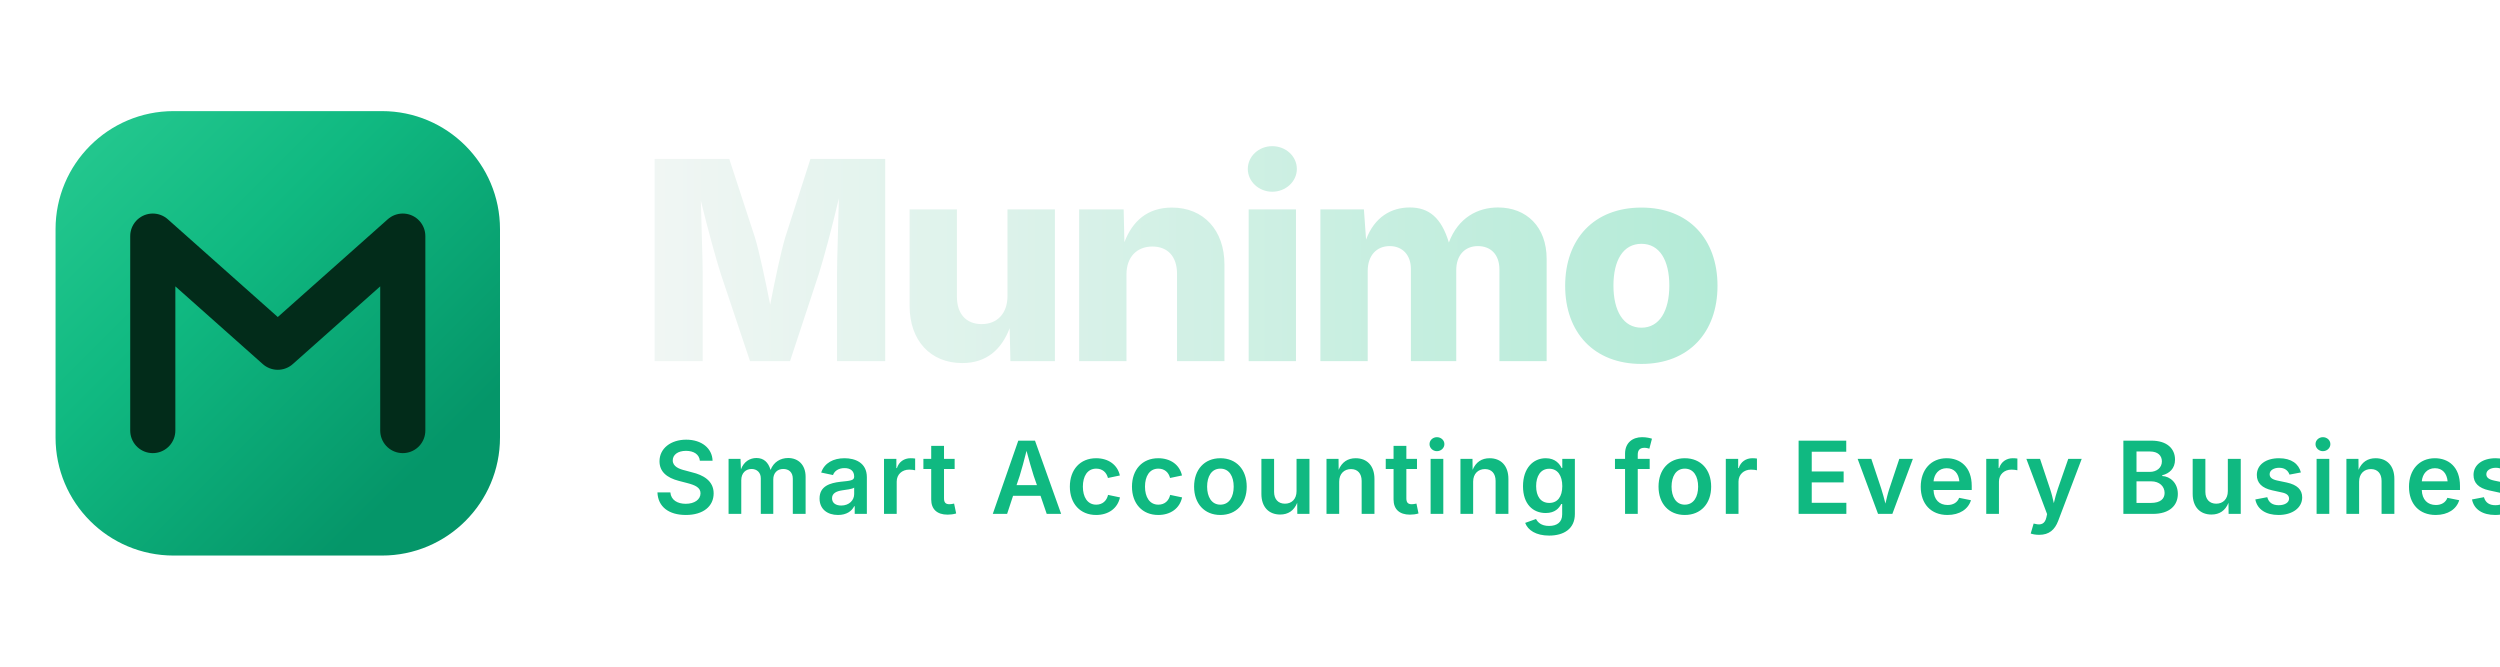
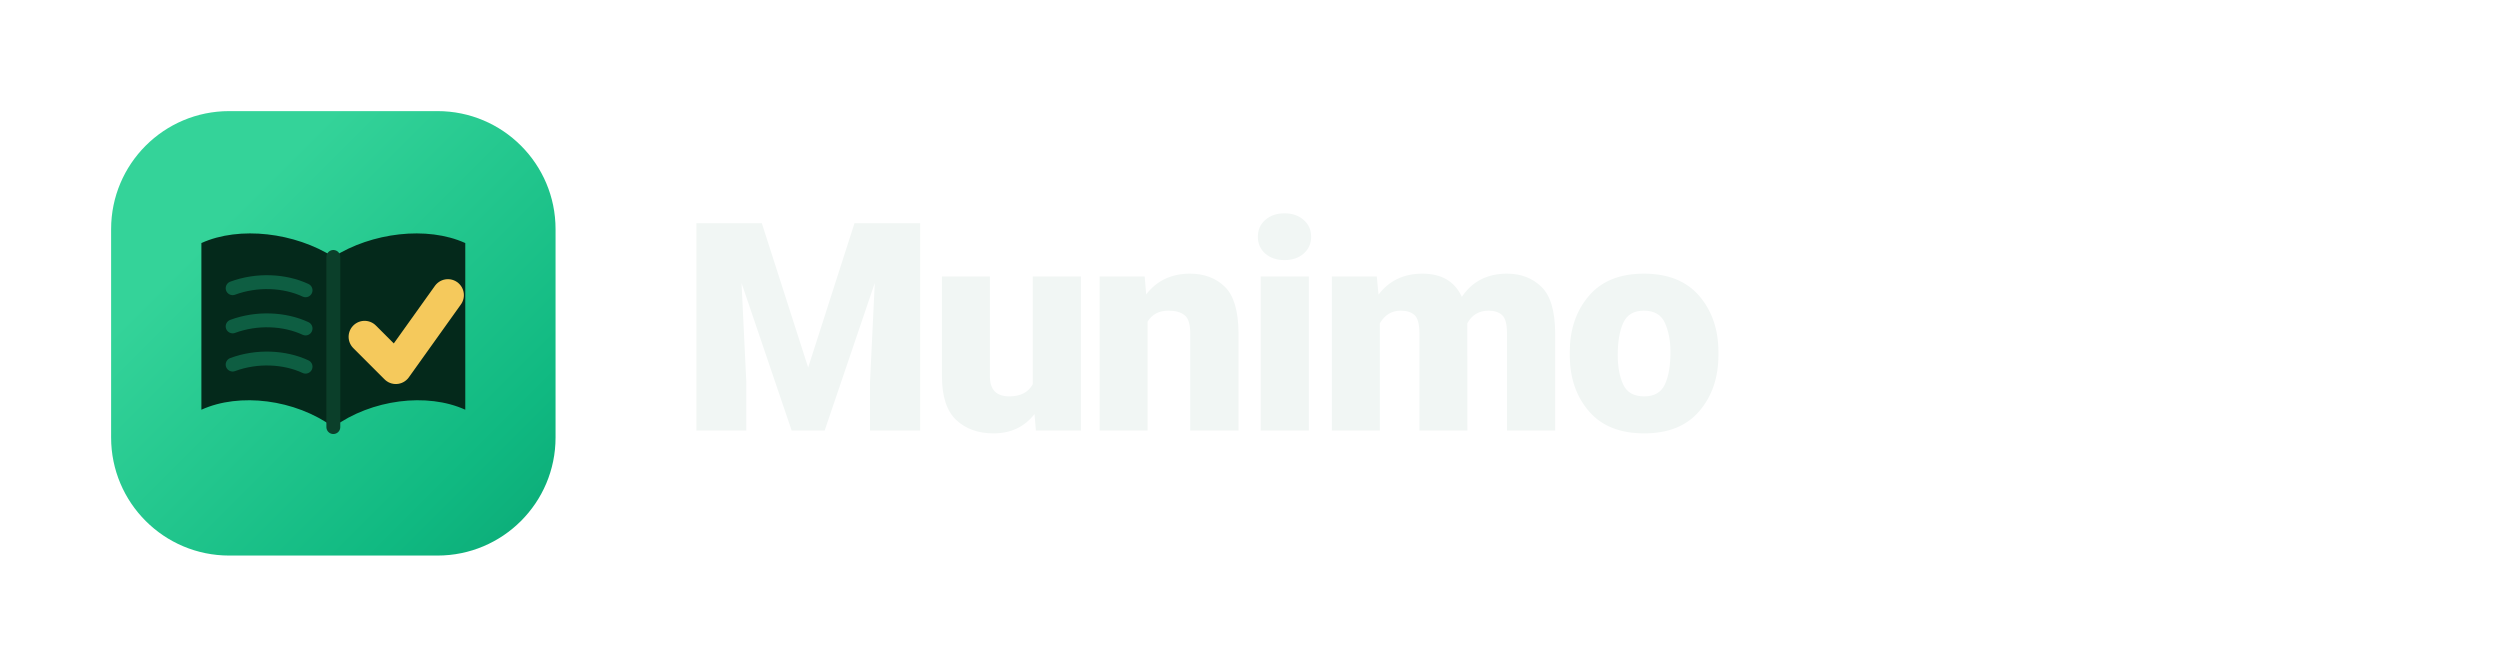
- <svg xmlns="http://www.w3.org/2000/svg" width="360" height="96" viewBox="0 0 360 96" role="img" aria-label="Munimo — Smart Accounting for Every Business">
+ <svg xmlns="http://www.w3.org/2000/svg" width="360" height="96" viewBox="0 0 360 96" role="img" aria-label="Munimo">
  <defs>
-     <linearGradient id="mark" x1="0" y1="0" x2="64" y2="64" gradientUnits="userSpaceOnUse">
+     <linearGradient id="mg" x1="16" y1="16" x2="80" y2="80" gradientUnits="userSpaceOnUse">
      <stop offset="0" stop-color="#34d399" />
      <stop offset="0.55" stop-color="#10b981" />
      <stop offset="1" stop-color="#059669" />
    </linearGradient>
-     <linearGradient id="word" x1="92" y1="0" x2="300" y2="0" gradientUnits="userSpaceOnUse">
-       <stop offset="0" stop-color="#f1f6f4" />
-       <stop offset="1" stop-color="#9fe7cd" />
-     </linearGradient>
  </defs>
-   <rect x="8" y="16" width="64" height="64" rx="17" fill="url(#mark)" />
-   <path d="M22 62 L22 34 L40 50 L58 34 L58 62" fill="none" stroke="#022c1a" stroke-width="6.5" stroke-linecap="round" stroke-linejoin="round" />
-   <text x="92" y="52" font-family="Inter, 'Segoe UI', system-ui, sans-serif" font-size="40" font-weight="800" letter-spacing="-1" fill="url(#word)">Munimo</text>
-   <text x="94" y="74" font-family="Inter, 'Segoe UI', system-ui, sans-serif" font-size="14.5" font-weight="600" letter-spacing="0.5" fill="#10b981">Smart Accounting for Every Business</text>
+   <g transform="translate(16,16)">
+     <rect x="0" y="0" width="64" height="64" rx="17" fill="url(#mg)" />
+     <path d="M32 21 C26.5 17.5 18.5 16.5 13 19 L13 43 C18.5 40.5 26.5 41.5 32 45.5 Z" fill="#04291b" />
+     <path d="M32 21 C37.5 17.5 45.5 16.5 51 19 L51 43 C45.5 40.5 37.5 41.5 32 45.5 Z" fill="#04291b" />
+     <path d="M32 21 L32 45.5" stroke="#0b3f2a" stroke-width="2" stroke-linecap="round" />
+     <path d="M17.5 25.5 C21 24.2 25 24.4 28 25.8 M17.5 31 C21 29.7 25 29.9 28 31.3 M17.5 36.5 C21 35.2 25 35.4 28 36.8" stroke="#0e5e42" stroke-width="2" stroke-linecap="round" fill="none" />
+     <path d="M36.5 32.5 L41 37 L48.5 26.5" stroke="#f5c95c" stroke-width="4.6" stroke-linecap="round" stroke-linejoin="round" fill="none" />
+   </g>
+   <text x="98" y="62" font-family="system-ui,-apple-system,'Segoe UI',Roboto,sans-serif" font-size="42" font-weight="800" letter-spacing="-1" fill="#f1f6f4">Munimo</text>
</svg>
